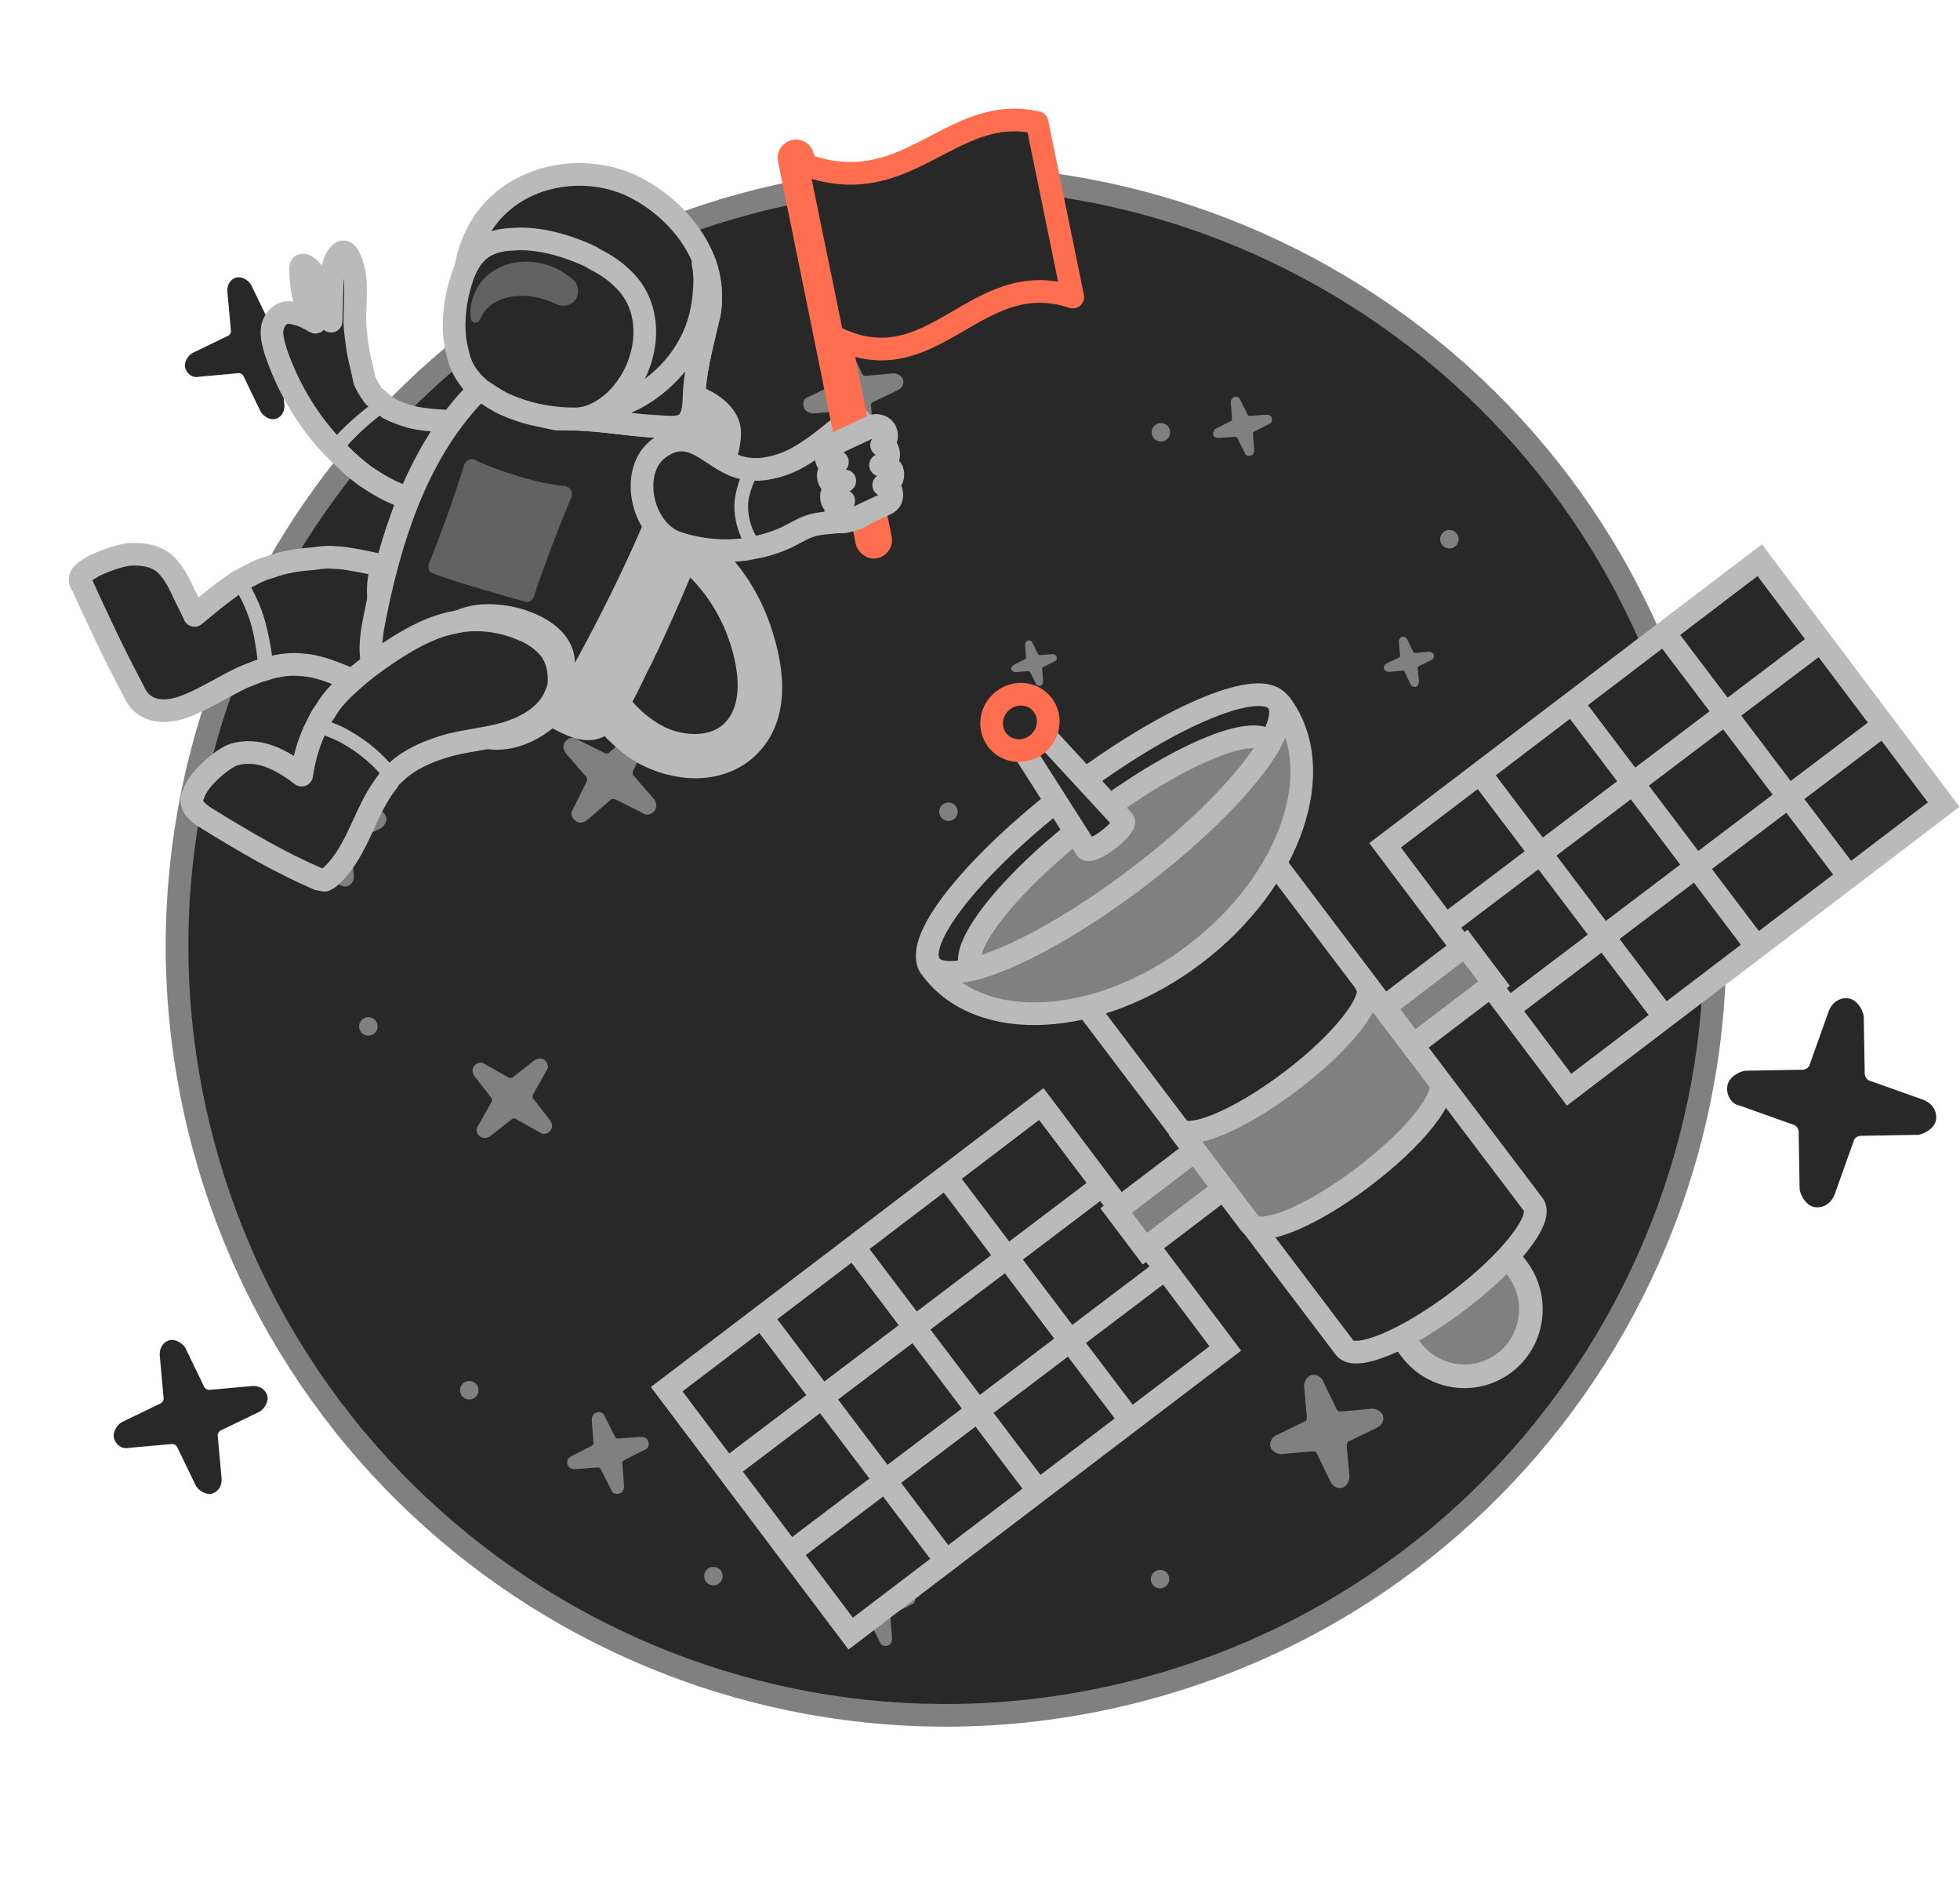
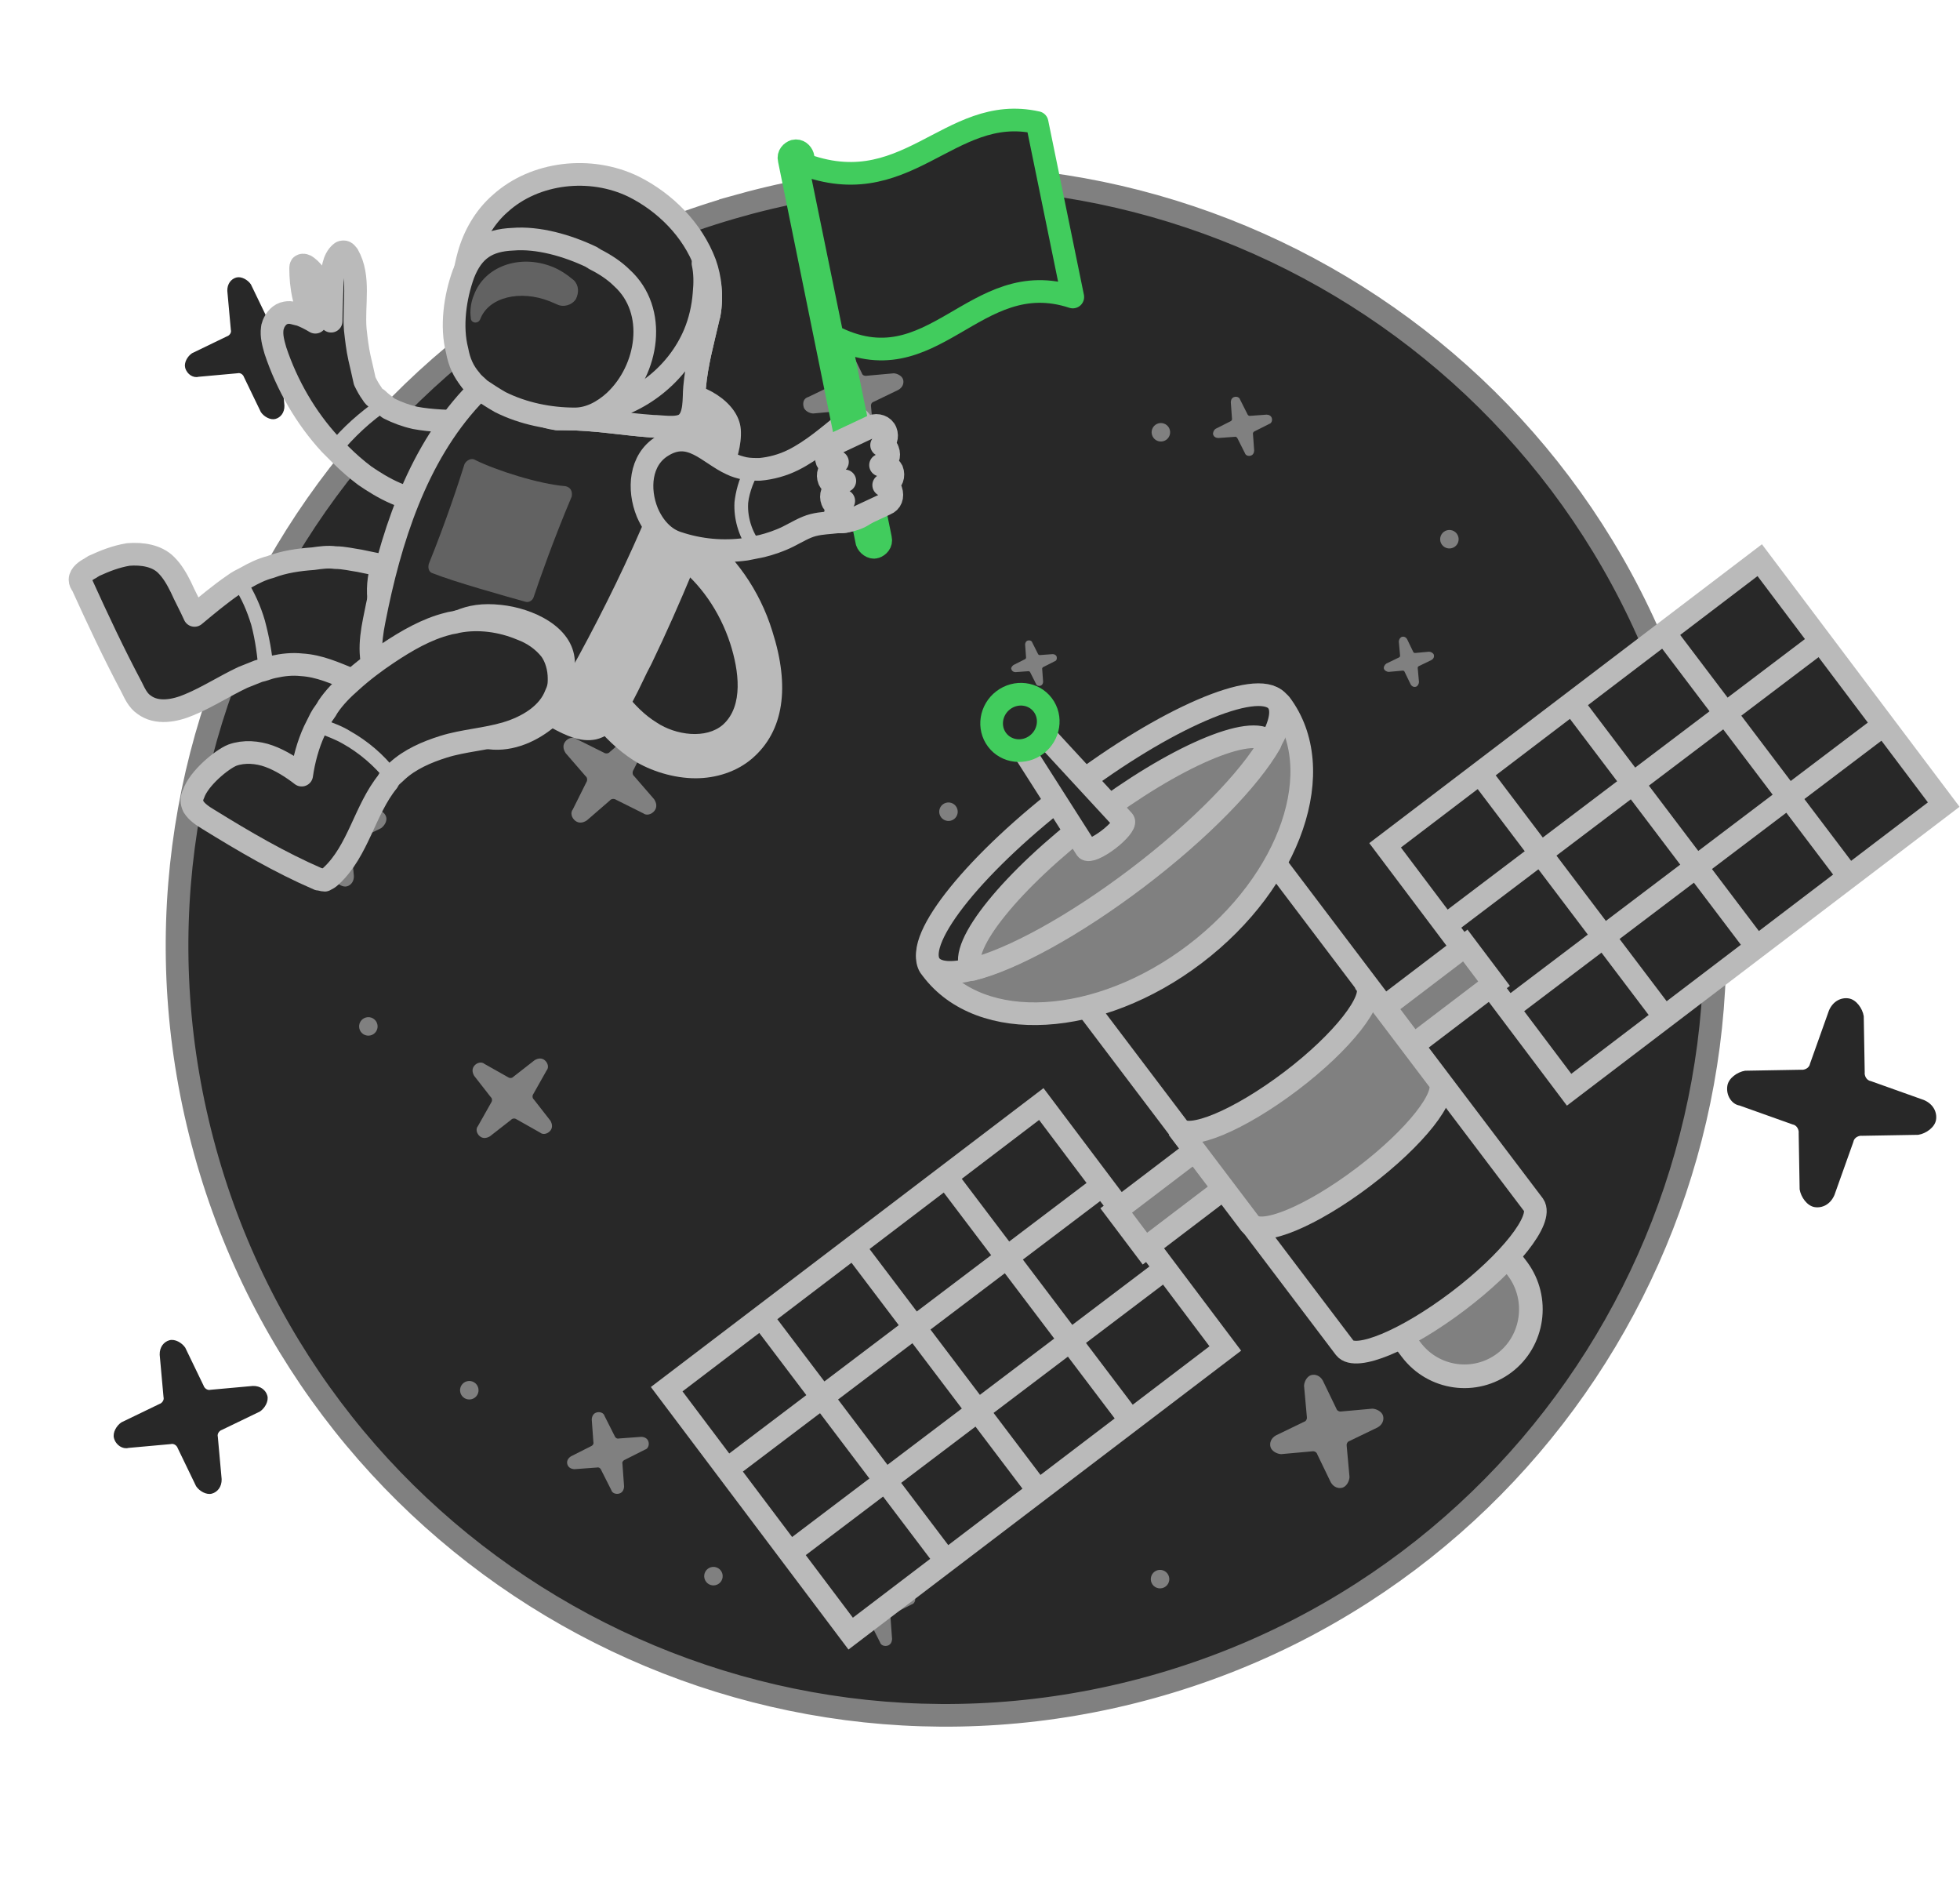
<svg xmlns="http://www.w3.org/2000/svg" fill="none" height="167" viewBox="0 0 173 167" width="173">
  <path d="m65.395 18.105c-36.117 9.999-57.29 47.383-47.291 83.5 9.999 36.116 47.383 57.289 83.5 47.29 36.117-9.999 57.289-47.383 47.29-83.5s-47.383-57.29-83.5-47.291z" fill="#282828" stroke="#808080" stroke-miterlimit="10" stroke-width="2" />
  <path d="m107.306 37.835 1.288-.65c.068-.019.185-.125.147-.261l-.104-1.439c.011-.223.11-.397.314-.454.205-.057.447.023.504.228l.65 1.288c.019.068.124.186.261.148l1.439-.105c.223.012.397.11.454.315.056.204-.024.447-.228.503l-1.288.65c-.068.019-.185.125-.148.261l.105 1.439c-.011.223-.11.397-.315.454-.204.057-.446-.023-.503-.228l-.65-1.288c-.019-.068-.125-.186-.261-.148l-1.439.105c-.223-.011-.397-.11-.454-.315-.038-.136.042-.379.228-.503z" fill="#808080" />
  <path d="m45.477 45.24 1.228-.62c.065-.018.177-.119.141-.249l-.1-1.372c.011-.213.105-.379.3-.433.195-.054.426.022.48.217l.62 1.228c.018.065.119.177.249.141l1.372-.1c.213.011.379.105.433.3.054.195-.022.426-.217.48l-1.228.62c-.065.018-.177.119-.141.249l.1 1.371c-.011.213-.105.379-.3.433-.195.054-.426-.022-.48-.217l-.62-1.228c-.018-.065-.119-.177-.249-.141l-1.372.1c-.213-.011-.379-.105-.433-.3-.054-.195.022-.426.217-.48z" fill="#808080" />
  <path d="m89.457 58.683.992-.5c.052-.015.143-.096.114-.201l-.081-1.108c.009-.172.085-.306.242-.35.158-.044.344.018.388.175l.5.992c.015.052.096.143.201.114l1.108-.081c.172.009.306.085.35.242.043.157-.018.344-.175.388l-.992.501c-.052.015-.143.096-.114.201l.081 1.108c-.009.172-.085.306-.242.35-.157.044-.344-.018-.388-.175l-.501-.992c-.015-.052-.096-.143-.201-.114l-1.108.081c-.172-.009-.306-.085-.35-.242-.082-.09.032-.291.175-.388z" fill="#808080" />
  <path d="m50.392 128.517 1.78-.899c.094-.026.257-.172.204-.361l-.145-1.989c.016-.308.152-.549.435-.627.283-.079.618.032.696.314l.899 1.781c.026.094.172.256.361.204l1.989-.145c.309.016.549.152.628.435s-.032.618-.315.696l-1.78.898c-.094.027-.257.173-.204.361l.145 1.989c-.016.309-.152.55-.435.628s-.618-.032-.696-.315l-.899-1.78c-.026-.094-.172-.256-.361-.204l-1.989.145c-.309-.016-.549-.153-.628-.435-.078-.283.058-.524.315-.696z" fill="#808080" />
  <path d="m140.711 81.411.932-1.399c.059-.058.117-.233 0-.35l-.932-1.399c-.117-.233-.117-.466.058-.641.175-.175.466-.233.641-.058l1.399.933c.059.058.233.117.35 0l1.399-.933c.233-.117.466-.117.641.058.175.175.233.466.058.641l-.932 1.399c-.058.058-.117.233 0 .35l.932 1.399c.117.233.117.466-.058.641s-.466.233-.641.058l-1.399-.933c-.058-.058-.233-.117-.35 0l-1.399.933c-.233.117-.466.117-.641-.058s-.233-.466-.058-.641z" fill="#808080" />
  <path d="m50.558 71.431 1.193-2.394c.08-.104.138-.391-.07-.552l-1.751-2.022c-.23-.345-.277-.713-.036-1.024s.69-.461 1-.22l2.394 1.194c.104.08.391.138.552-.07l2.022-1.751c.345-.23.713-.277 1.024-.036s.461.69.22 1l-1.194 2.394c-.08.104-.138.391.07.552l1.751 2.022c.23.345.277.713.036 1.024-.241.311-.69.461-1.0.22l-2.394-1.194c-.104-.08-.391-.138-.552.07l-2.022 1.751c-.345.23-.713.277-1.024.036s-.461-.69-.22-1z" fill="#808080" />
  <path d="m74.331 142.139 1.672-.844c.088-.025.241-.162.192-.339l-.136-1.868c.015-.291.143-.517.408-.59.266-.074.58.03.654.295l.844 1.673c.025.088.162.241.339.192l1.868-.136c.29.015.516.143.59.408.073.266-.03.58-.295.654l-1.672.844c-.088.024-.241.162-.192.339l.136 1.868c-.015.29-.143.516-.408.589-.266.074-.58-.03-.653-.295l-.844-1.672c-.025-.089-.162-.241-.339-.192l-1.868.136c-.29-.015-.516-.143-.59-.409-.073-.265.03-.58.295-.653z" fill="#808080" />
  <path d="m42.189 99.365 1.163-2.063c.076-.088.139-.34-.037-.491l-1.457-1.867c-.188-.315-.213-.643.015-.907.227-.264.63-.376.894-.149l2.063 1.163c.088.076.34.139.491-.037l1.867-1.457c.315-.188.643-.213.907.015.264.227.376.63.149.894l-1.163 2.063c-.076.088-.139.34.037.491l1.457 1.867c.188.315.213.643-.015.907-.227.264-.63.377-.894.149l-2.063-1.163c-.088-.076-.34-.139-.491.037l-1.867 1.457c-.315.188-.643.212-.907-.015s-.376-.631-.149-.894z" fill="#808080" />
  <path d="m71.363 35.025 2.183-1.054c.209-.058.256-.296.227-.4l-.218-2.414c.018-.342.244-.743.558-.83.313-.087.685.035.905.424l1.054 2.183c.058.209.296.256.4.227l2.414-.218c.342.018.743.244.829.558s-.035.685-.424.905l-2.183 1.054c-.209.058-.256.296-.227.4l.218 2.414c-.018.342-.244.743-.558.83-.314.087-.685-.035-.905-.424l-1.054-2.183c-.058-.209-.296-.256-.4-.227l-2.414.218c-.342-.018-.743-.244-.829-.558-.116-.418.006-.789.424-.905z" fill="#808080" />
  <path d="m122.365 58.557 1.097-.53c.105-.029.128-.148.114-.201l-.11-1.213c.009-.172.123-.373.28-.417.158-.044.344.018.455.213l.529 1.097c.029.105.149.128.201.114l1.213-.11c.172.009.373.123.417.28.043.158-.018.344-.214.455l-1.096.53c-.105.029-.128.149-.114.201l.11 1.213c-.009.172-.123.373-.28.417-.158.043-.344-.018-.455-.213l-.53-1.097c-.029-.105-.148-.128-.201-.114l-1.212.11c-.172-.009-.373-.123-.417-.28-.044-.158.07-.358.213-.455z" fill="#808080" />
  <path d="m112.622 126.666 2.471-1.194c.236-.065.289-.335.256-.453l-.247-2.733c.02-.388.276-.841.631-.939s.775.04 1.025.481l1.193 2.471c.066.236.335.289.453.256l2.733-.247c.388.02.841.277.939.631.098.355-.04.776-.48 1.025l-2.471 1.193c-.237.066-.29.335-.257.453l.247 2.733c-.02.388-.276.841-.631.939s-.775-.04-1.025-.48l-1.193-2.471c-.066-.237-.335-.29-.453-.257l-2.733.247c-.388-.02-.841-.276-.939-.631s.04-.775.481-1.024z" fill="#808080" />
  <path d="m124.201 101.372 1.776-.858c.17-.047.208-.241.184-.326l-.178-1.964c.015-.279.199-.604.454-.675s.557.029.736.345l.858 1.776c.047.17.241.208.326.184l1.964-.178c.278.014.604.199.675.454.07.255-.029.557-.346.736l-1.776.858c-.17.047-.207.241-.184.326l.178 1.964c-.015.278-.199.604-.454.674-.255.071-.557-.028-.736-.345l-.858-1.776c-.047-.17-.241-.208-.326-.184l-1.964.178c-.278-.015-.604-.199-.674-.454-.071-.255.113-.581.345-.736z" fill="#808080" />
  <path d="m25.419 75.361 2.634-.238c.228-.063.405.133.436.247l1.15 2.381c.209.31.645.558.987.463.342-.095.621-.417.609-.905l-.238-2.634c-.063-.228.133-.405.247-.436l2.381-1.15c.31-.209.558-.645.463-.987-.095-.342-.417-.621-.905-.609l-2.634.238c-.228.063-.405-.133-.436-.247l-1.15-2.381c-.209-.31-.645-.558-.987-.463-.342.095-.621.417-.609.905l.238 2.634c.063.228-.133.405-.247.436l-2.381 1.15c-.31.209-.558.645-.463.987.126.456.563.703.905.609z" fill="#808080" />
  <path d="m11.341 127.772 3.724-.337c.322-.089.573.188.617.35l1.626 3.366c.295.439.912.789 1.396.655.483-.134.878-.59.86-1.279l-.337-3.724c-.089-.322.188-.573.349-.617l3.367-1.626c.439-.295.788-.912.654-1.396-.134-.483-.59-.877-1.279-.86l-3.724.337c-.322.089-.573-.189-.617-.35l-1.626-3.366c-.295-.439-.912-.789-1.396-.655s-.878.59-.86 1.279l.337 3.724c.089.322-.188.572-.35.617l-3.367 1.626c-.439.295-.788.912-.655 1.396.178.644.796.994 1.279.86z" fill="#282828" />
  <path d="m17.524 33.25 3.433-.311c.297-.082.528.174.569.322l1.499 3.104c.272.405.841.727 1.287.604.446-.123.809-.544.793-1.179l-.311-3.433c-.082-.297.174-.528.322-.569l3.104-1.499c.405-.272.727-.841.604-1.287-.123-.446-.544-.809-1.179-.793l-3.433.311c-.297.082-.528-.174-.569-.322l-1.499-3.104c-.272-.405-.841-.727-1.287-.604s-.809.544-.793 1.179l.311 3.433c.082.297-.174.528-.322.569l-3.104 1.499c-.405.272-.727.841-.604 1.287.165.594.734.917 1.179.793z" fill="#282828" />
  <path d="m153.531 97.554 4.679 1.668c.439.072.586.546.55.766l.086 4.967c.112.694.662 1.46 1.319 1.567.658.108 1.388-.222 1.751-1.063l1.668-4.68c.072-.439.546-.586.765-.55l4.967-.086c.694-.112 1.46-.661 1.568-1.319.107-.658-.223-1.387-1.064-1.75l-4.68-1.668c-.439-.072-.586-.546-.55-.766l-.086-4.967c-.112-.694-.661-1.459-1.319-1.567-.658-.108-1.388.223-1.751 1.064l-1.667 4.68c-.072.439-.547.586-.766.55l-4.967.086c-.694.111-1.459.661-1.567 1.319-.144.877.406 1.643 1.064 1.75z" fill="#282828" />
  <path d="m55.383 50.317c-.435.12-.69.57-.569 1.005.12.435.57.69 1.005.569.435-.12.69-.57.569-1.005-.12-.435-.571-.69-1.005-.569z" fill="#808080" />
  <path d="m83.499 70.843c-.435.12-.69.571-.569 1.005s.57.69 1.005.569c.435-.12.69-.571.569-1.005-.12-.435-.57-.69-1.005-.569z" fill="#808080" />
  <path d="m101.763 37.73c-.23.388-.102.889.286 1.119s.889.102 1.119-.285c.231-.388.103-.889-.285-1.119s-.889-.102-1.12.285z" fill="#808080" />
  <path d="m75.406 22.074c-.23.388-.102.889.285 1.119.388.23.889.102 1.119-.285.23-.388.103-.889-.285-1.119-.388-.23-.889-.103-1.119.285z" fill="#808080" />
  <path d="m28.387 58.036c-.23.388-.102.889.285 1.119.388.23.889.102 1.119-.285s.102-.889-.285-1.119c-.388-.23-.889-.102-1.119.285z" fill="#808080" />
  <path d="m31.811 90.159c-.23.388-.102.889.285 1.119s.889.102 1.119-.285.102-.889-.285-1.119-.889-.102-1.119.285z" fill="#808080" />
  <path d="m40.721 122.264c-.23.388-.102.89.285 1.12.388.23.889.102 1.119-.286.23-.387.102-.889-.285-1.119s-.889-.102-1.119.285z" fill="#808080" />
  <path d="m62.27 138.671c-.23.388-.102.889.285 1.12.388.23.889.102 1.119-.286s.102-.889-.285-1.119c-.388-.231-.889-.103-1.119.285z" fill="#808080" />
  <path d="m101.69 138.934c-.231.388-.103.889.285 1.12.388.23.889.102 1.12-.286.23-.388.102-.889-.286-1.119s-.889-.103-1.119.285z" fill="#808080" />
  <path d="m129.117 114.463c-.23.388-.102.889.286 1.119s.889.103 1.119-.285.103-.889-.285-1.12c-.388-.23-.889-.102-1.12.286z" fill="#808080" />
  <path d="m143.735 87.921c-.23.388-.102.889.285 1.119.388.23.89.102 1.12-.285.23-.388.102-.889-.286-1.119-.387-.23-.889-.102-1.119.285z" fill="#808080" />
  <path d="m127.229 47.167c-.23.388-.103.889.285 1.119s.889.103 1.12-.285c.23-.388.102-.889-.286-1.119s-.889-.102-1.119.285z" fill="#808080" />
  <g stroke-miterlimit="10">
    <path d="m171.563 71.001-16.24-21.569-33.067 25.163 16.241 21.569z" fill="#282828" stroke="#bababa" stroke-width="2" />
    <path d="m147.091 89.988-16.679-22.035" stroke="#bababa" stroke-width="2" />
    <path d="m155.248 83.814-16.68-22.035" stroke="#bababa" stroke-width="2" />
    <path d="m163.405 77.64-16.68-22.035" stroke="#bababa" stroke-width="2" />
    <path d="m160.451 56.787-32.627 24.697" stroke="#bababa" stroke-width="2" />
    <path d="m166.02 64.144-32.627 24.697" stroke="#bababa" stroke-width="2" />
    <path d="m124.741 92.228 7.131-5.423-2.537-3.367-7.13 5.423z" fill="#808080" stroke="#bababa" stroke-width="2" />
    <path d="m132.799 120.261c-2.589 1.96-6.269 1.447-8.233-1.148l-3.255-4.3c-.161-.214-.118-.525.094-.687l8.618-6.523c.213-.161.525-.117.686.096l3.255 4.3c1.929 2.622 1.388 6.329-1.165 8.262z" fill="#808080" stroke="#bababa" stroke-width="2.087" />
    <path d="m75.085 144.16-16.24-21.57 33.066-25.163 16.241 21.57z" fill="#282828" stroke="#bababa" stroke-width="2" />
    <path d="m99.995 125.637-16.679-22.035" stroke="#bababa" stroke-width="2" />
    <path d="m91.838 131.811-16.68-22.035" stroke="#bababa" stroke-width="2" />
    <path d="m83.682 137.985-16.679-22.035" stroke="#bababa" stroke-width="2" />
    <path d="m64.414 129.481 32.627-24.697" stroke="#bababa" stroke-width="2" />
    <path d="m69.983 136.838 32.627-24.697" stroke="#bababa" stroke-width="2" />
    <path d="m105.651 101.397-7.13 5.423 2.536 3.366 7.131-5.422z" fill="#808080" stroke="#bababa" stroke-width="2" />
    <path d="m112.42 76.093-16.633 12.59 22.867 30.21.027.035s0 0 .027.036c.95 1.182 5.4-.678 9.975-4.14 4.575-3.463 7.537-7.215 6.693-8.477 0 0 0 0-.027-.035l-.027-.036-22.867-30.21z" fill="#282828" stroke="#bababa" stroke-width="2" />
    <path d="m120.625 86.933 6.349 8.388.027.035.027.036c.879 1.235-2.119 5.013-6.693 8.476-4.575 3.463-8.99 5.295-9.976 4.141l-.026-.036-.027-.035-6.349-8.388c.95 1.182 5.4-.677 9.975-4.14s7.545-7.277 6.693-8.476z" fill="#808080" stroke="#bababa" stroke-width="2" />
    <path d="m113.023 62.124c4.315 5.727.94 15.609-7.552 22.066-8.491 6.458-18.91 7.066-23.224 1.339-.026-.035-.052-.069-.078-.104-.026-.035-.079-.104-.105-.139-1.38-2.281 4.172-9.123 12.52-15.472 8.348-6.349 16.437-9.825 18.221-7.906.026.035.078.104.104.139.036-.027.062.007.114.077z" fill="#808080" stroke="#bababa" stroke-linejoin="round" stroke-width="2" />
    <path d="m112.759 61.931.026.035c.486.718.221 2.005-.682 3.56-1.817 3.173-6.134 7.646-11.737 11.902-5.603 4.256-11.101 7.237-14.601 8.104-1.737.451-3.043.356-3.6-.307l-.026-.035c-.026-.035-.052-.069-.078-.104-1.375-2.269 4.156-9.077 12.471-15.393 8.316-6.316 16.372-9.775 18.149-7.866.026.035.052.069.078.104z" fill="#282828" stroke="#bababa" stroke-linejoin="round" stroke-width="2" />
    <path d="m112.092 65.542.026.035c-1.815 3.167-6.126 7.634-11.723 11.883-5.597 4.249-11.088 7.226-14.585 8.091l-.026-.034c-.026-.035-.052-.069-.052-.069-1.175-1.928 3.579-7.814 10.708-13.227 7.165-5.44 14.068-8.404 15.599-6.746 0 0 .026.034.052.069z" fill="#808080" stroke="#bababa" stroke-linejoin="round" stroke-width="2" />
    <path d="m99.183 72.458c.123.239-.472.969-1.346 1.633-.91.692-1.772 1.069-1.958.823l-5.952-9.339 1.712-1.301 7.491 8.114z" fill="#282828" stroke="#bababa" stroke-linejoin="round" stroke-width="2" />
-     <path d="m91.498 65.708c1.115-.849 1.359-2.413.546-3.494-.814-1.081-2.377-1.269-3.493-.421-1.115.849-1.359 2.413-.545 3.494.814 1.081 2.377 1.269 3.493.421z" fill="#282828" stroke="#ff6e4f" stroke-linejoin="round" stroke-width="2" />
+     <path d="m91.498 65.708c1.115-.849 1.359-2.413.546-3.494-.814-1.081-2.377-1.269-3.493-.421-1.115.849-1.359 2.413-.545 3.494.814 1.081 2.377 1.269 3.493.421z" fill="#282828" stroke="#41CC5D" stroke-linejoin="round" stroke-width="2" />
    <path d="m41.928 37.987c-.278 1.855-1.484 5.471-3.616 6.027-.093 0-.185 0-.278.093-2.04.278-4.358-1.113-5.842-2.133-.742-.556-1.484-1.206-2.133-1.855-.278-.278-.649-.649-.927-.927-2.133-2.318-3.802-5.193-4.822-8.253-.185-.649-.371-1.298-.278-1.947 0-.185.093-.278.093-.371.185-.464.556-.927 1.113-1.02.464-.093.835.093 1.298.185.464.185.835.371 1.298.649-1.02-1.206-1.298-3.245-1.298-4.729 0-.093 0-.278.093-.278.093-.093.371 0 .464.093 1.484 1.113 1.484 3.153 2.133 4.822 0-1.206.093-2.411.093-3.616 0-.835.093-1.855.742-2.411.093-.093.185-.093.278-.093.185 0 .278.185.371.278 1.113 1.947.464 4.358.649 6.584.093.835.185 1.669.371 2.504.093.371.278 1.206.464 2.04.185.371.371.742.649 1.113.093.185.278.371.464.464.278.278.649.556 1.02.835.742.371 1.484.649 2.318.835 1.484.278 2.967.278 4.451.371.278 0 .556.093.742.278.093.185.093.278.093.464z" fill="#282828" stroke="#bababa" stroke-linecap="round" stroke-linejoin="round" stroke-width="2" />
  </g>
  <path d="m61.401 68.68c-1.947 0-3.987-.649-5.471-1.576-2.875-1.855-4.636-4.636-6.306-7.14l3.245-2.133c1.484 2.225 2.967 4.636 5.1 5.935 1.669 1.113 4.358 1.484 5.842.185 1.855-1.669 1.391-4.822.649-7.14-.927-2.875-2.689-5.378-4.822-6.955l2.318-3.06c2.875 2.133 5.1 5.286 6.213 8.902 1.576 4.915 1.02 8.809-1.762 11.22-1.391 1.206-3.245 1.762-5.007 1.762z" fill="#bababa" />
  <path d="m65.388 37.895c.093 1.391-.371 2.782-.927 4.173-2.133 5.564-4.358 11.128-6.955 16.506-.556 1.02-1.02 2.133-1.576 3.153-.742 1.484-1.669 3.153-3.338 3.524-1.391.278-2.689-.371-3.895-1.02-.371-.185-.742-.464-.927-.835-.185-.371-.093-.835 0-1.206 1.113-5.564 3.245-10.757 5.378-16.042 1.02-2.596 2.133-5.285 2.967-7.975.649-1.855 1.113-4.266 3.524-4.451 2.225-.093 5.564 1.669 5.749 4.173z" fill="#bababa" />
  <path d="m39.517 54.493v.464c-.093 1.206-.371 2.318-1.02 3.338-.742 1.113-1.855 2.04-3.153 2.318-.278.093-.556.093-.835.093-1.206.093-2.411-.278-3.524-.742-1.391-.556-2.782-1.206-4.358-1.298-.835-.093-1.669 0-2.504.185-.464.093-.835.278-1.298.371-.464.185-.927.371-1.391.556-1.576.742-3.153 1.762-4.729 2.411-1.298.556-2.875.835-3.987 0-.556-.371-.835-1.02-1.113-1.576-1.576-2.967-2.967-5.935-4.358-8.995-.093-.093-.185-.278-.185-.464 0-.464.556-.835.927-1.02.093-.093.185-.093.278-.185 1.02-.464 1.947-.835 3.06-1.02 1.206-.093 2.504.093 3.338.927.556.556.927 1.206 1.298 1.947.371.835.835 1.669 1.206 2.504 1.113-.927 2.225-1.855 3.431-2.689.371-.278.742-.464 1.113-.649.649-.371 1.391-.742 2.133-.927 1.206-.464 2.504-.649 3.802-.742.649-.093 1.298-.185 1.947-.093.742 0 1.484.185 2.133.278 1.762.371 3.616.742 5.378 1.113l-1.947-.185c1.576.371 3.431.927 4.08 2.411.278.464.278 1.113.278 1.669z" style="fill:#282828;stroke:#bababa;stroke-width:2;stroke-miterlimit:10;stroke-linecap:round;stroke-linejoin:round" />
  <path d="m32.654 50.042c-.649 2.504-.093 5.193 1.484 7.326.093.093.185.278.371.185.093 0 .093-.093.185-.185.278-.649.371-1.391.464-2.04.185-1.576.742-4.08.185-5.657-.649-1.484-2.411-.835-2.689.371z" fill="#bababa" />
  <path d="m44.153 32.238c-.742 1.02-1.669 1.855-2.504 2.782-4.915 5.285-7.233 12.611-8.624 19.751-.371 1.855-.556 3.895.556 5.286.556.649 1.298 1.113 2.04 1.484 1.205.649 2.318 1.298 3.524 1.947 1.391.742 2.875 1.576 4.451 1.669 1.855.093 3.709-.835 5.1-2.133s2.318-2.967 3.245-4.636c2.318-4.266 4.451-8.624 6.306-13.075.556-1.298 1.113-2.689 1.298-4.08.278-2.04-.185-4.08-.556-6.027-.093-.464-.185-1.02-.556-1.391-.464-.464-1.206-.464-1.762-.371-4.08.185-8.253.556-12.148-.371-.835-.185-1.762-.464-2.225-1.205" fill="#282828" />
  <path d="m44.153 32.238c-.742 1.02-1.669 1.855-2.504 2.782-4.915 5.285-7.233 12.611-8.624 19.751-.371 1.855-.556 3.895.556 5.286.556.649 1.298 1.113 2.04 1.484 1.205.649 2.318 1.298 3.524 1.947 1.391.742 2.875 1.576 4.451 1.669 1.855.093 3.709-.835 5.1-2.133 1.391-1.298 2.318-2.967 3.245-4.636 2.318-4.266 4.451-8.624 6.306-13.075.556-1.298 1.113-2.689 1.298-4.08.278-2.04-.185-4.08-.556-6.027-.093-.464-.185-1.02-.556-1.391-.464-.464-1.206-.464-1.762-.371-4.08.185-8.253.556-12.148-.371-.835-.185-1.762-.464-2.225-1.205" stroke="#bababa" stroke-linecap="round" stroke-linejoin="round" stroke-miterlimit="10" stroke-width="2" />
  <path d="m24.124 58.944c-.464.093-.835.278-1.298.371-.093-1.298-.278-2.782-.649-4.173-.371-1.206-.835-2.318-1.576-3.431.371-.278.742-.464 1.113-.649.742 1.206 1.298 2.411 1.669 3.709.371 1.391.649 2.875.742 4.173z" fill="#bababa" />
  <path d="m36.734 57.09c-.371.927-.185-.278-.278.835 0 1.02.278 2.04.835 2.967 1.113 1.576 3.06 2.504 4.915 3.153 1.669.556 3.431.835 5.1 0 2.04-1.02 3.616-3.431 3.431-5.749-.185-3.06-3.802-4.636-6.491-4.915-3.338-.371-5.007.835-7.604 2.782v.927z" fill="#bababa" />
  <path d="m62.606 27.694c0 .093-.093.278-.093.371-.464 2.04-1.02 3.987-1.205 6.12-.093.927.093 2.596-.835 3.245-.742.464-2.04.185-2.875.185-2.596-.185-5.1-.649-7.789-.649-.185 0-.371 0-.649 0-.927-.093-1.762-.464-2.504-.927-1.02-.464-1.947-1.02-2.967-1.391-.835-.278-1.762-.464-2.225-1.206-.556-.742-.556-1.669-.649-2.504-.278-2.782-.185-5.749.556-8.438.464-1.669 1.391-3.338 2.782-4.544 3.06-2.782 7.975-3.338 11.777-1.484 2.782 1.391 5.193 3.802 6.306 6.769.464 1.298.649 2.875.371 4.451z" style="fill:#282828;stroke:#bababa;stroke-width:2;stroke-miterlimit:10;stroke-linecap:round;stroke-linejoin:round" />
  <path d="m62.606 27.694c0 .093-.093.278-.093.371-.464 2.04-1.02 3.987-1.206 6.12-.093.927.093 2.596-.835 3.245-.742.464-2.04.185-2.875.185-2.596-.185-5.1-.649-7.789-.649-.185 0-.371 0-.649 0 1.113-.464 2.318-.464 3.524-.649 3.802-.649 7.14-3.338 8.624-6.862.464-1.113.742-2.318.835-3.524.093-.927.093-1.855-.093-2.689.649 1.298.835 2.875.556 4.451z" style="fill:#282828;stroke:#bababa;stroke-width:2;stroke-miterlimit:10;stroke-linecap:round;stroke-linejoin:round" />
  <path d="m54.261 35.391c-1.02.927-2.225 1.576-3.524 1.576-2.225 0-4.544-.464-6.584-1.484-.649-.371-1.206-.742-1.762-1.113-.278-.278-.649-.556-.835-.835-.649-.742-1.02-1.576-1.206-2.596-.556-2.133-.185-4.729.556-6.769.835-2.133 2.133-2.967 4.358-3.06 2.225-.185 4.822.556 6.955 1.576.093.093.185.093.278.185.927.464 1.762 1.02 2.411 1.669 3.153 2.875 2.318 8.067-.649 10.849z" style="fill:#282828;stroke:#bababa;stroke-width:2;stroke-miterlimit:10;stroke-linecap:round;stroke-linejoin:round" />
  <path d="m49.346 59.871v.185c0 .464-.093.835-.278 1.206-.649 1.762-2.504 2.875-4.358 3.431-1.855.556-3.802.649-5.564 1.205-1.484.464-2.967 1.113-4.08 2.133-.278.278-.556.464-.742.742 0 .093-.093.093-.093.185-2.04 2.504-2.596 6.12-5.007 8.346-.185.185-.371.278-.556.371-.185 0-.371-.093-.556-.093-3.431-1.484-6.584-3.338-9.737-5.285-.464-.278-1.02-.649-1.298-1.113-.185-.371-.185-.742 0-1.113.464-1.391 2.504-3.06 3.431-3.431 1.02-.371 2.225-.278 3.245.093s2.04 1.02 2.875 1.669c.185-1.298.556-2.689 1.113-3.895.185-.371.371-.742.556-1.113.185-.371.464-.649.649-1.02.556-.835 1.298-1.576 2.04-2.225 1.02-.927 2.133-1.762 3.245-2.504 1.669-1.113 3.431-2.133 5.286-2.596.278-.093.556-.093.835-.185 1.855-.371 3.895-.093 5.657.649 1.02.371 1.947 1.02 2.596 1.855.464.649.742 1.576.742 2.504z" style="fill:#282828;stroke:#bababa;stroke-width:2;stroke-miterlimit:10;stroke-linecap:round;stroke-linejoin:round" />
  <path d="m34.973 68.031c-.278.278-.556.464-.742.742 0 .093-.093.093-.093.185-1.113-1.391-2.411-2.504-3.895-3.338-.649-.371-1.391-.649-2.133-.927-.093-.093-.278-.093-.371-.185.185-.371.371-.742.556-1.113.093 0 .185.093.278.093.742.278 1.576.556 2.318 1.02 1.484.835 2.967 2.04 4.08 3.524z" fill="#bababa" />
  <path d="m77.257 43.829c0 .093 0 .278-.093.371-.278 1.02-1.298 1.576-2.318 1.762-.278.093-.649.093-.927.093-.742.093-1.391.093-2.133.278-.742.185-1.484.649-2.225 1.02-.742.371-1.576.649-2.318.835-.464.093-.927.185-1.391.278-2.04.278-4.08.093-6.027-.556-1.206-.371-2.133-1.391-2.689-2.689-.835-2.04-.649-4.636 1.298-5.842 2.504-1.576 4.08.649 6.12 1.576.371.185.742.278 1.113.371.464.093.927.093 1.391.093 1.02-.093 2.04-.371 2.967-.835 1.669-.835 3.153-2.133 4.636-3.338.278-.185.556-.464.927-.371s.556.556.556 1.02v.093c-.093.371-.278.742-.371 1.113-.185 1.669 1.669 3.153 1.484 4.729z" style="fill:#282828;stroke:#bababa;stroke-width:2;stroke-miterlimit:10;stroke-linecap:round;stroke-linejoin:round" />
-   <path d="m76.516 47.817-6.862-33.753c-.093-.371.185-.649.464-.742.371-.093.649.185.742.464l6.862 33.753c.093.371-.185.649-.464.742-.278.093-.649-.185-.742-.464z" style="fill:#282828;stroke:#ff6e4f;stroke-width:2;stroke-miterlimit:10;stroke-linecap:round;stroke-linejoin:round" />
+   <path d="m76.516 47.817-6.862-33.753c-.093-.371.185-.649.464-.742.371-.093.649.185.742.464l6.862 33.753c.093.371-.185.649-.464.742-.278.093-.649-.185-.742-.464z" style="fill:#282828;stroke:#41CC5D;stroke-width:2;stroke-miterlimit:10;stroke-linecap:round;stroke-linejoin:round" />
  <path d="m77.165 44.2c-.278 1.02-1.298 1.576-2.318 1.762-.278.093-.649.093-.927.093 0-.093-.093-.185-.093-.278-.185-.371-.093-.835.278-1.113-.278-.093-.556-.185-.649-.464-.185-.464 0-1.02.464-1.206l.278-.093c-.093 0-.185 0-.185 0-.371 0-.649-.185-.835-.556-.185-.464 0-.927.371-1.206-.185-.093-.464-.278-.556-.464-.185-.464 0-1.02.464-1.206l2.967-1.391c-.093.371-.278.742-.371 1.113-.464 1.669 1.669 3.246 1.113 5.007z" style="fill:#282828;stroke:#bababa;stroke-width:2;stroke-miterlimit:10;stroke-linecap:round;stroke-linejoin:round" />
  <path d="m78.648 43.273c-.093-.278-.371-.464-.649-.464l.278-.093c.464-.185.649-.742.464-1.206-.185-.371-.649-.556-1.02-.464l.185-.093c.464-.185.649-.742.464-1.206-.093-.278-.278-.371-.556-.464.371-.278.556-.742.371-1.206-.185-.464-.742-.649-1.206-.464l-3.153 1.484c-.464.185-.649.742-.464 1.206.093.278.278.371.556.464-.371.278-.556.742-.371 1.205.185.371.649.556 1.02.464l-.278.093c-.464.185-.649.742-.464 1.206.093.278.371.464.649.464-.371.278-.464.742-.278 1.113.185.464.742.649 1.206.464l2.782-1.298c.464-.185.649-.649.464-1.205z" style="fill:#282828;stroke:#bababa;stroke-width:2;stroke-miterlimit:10;stroke-linecap:round;stroke-linejoin:round" />
  <path d="m50.83 26.396c-.371.556-1.113.742-1.669.464-.185-.093-.464-.185-.649-.278-2.596-1.02-5.378-.371-6.12 1.576-.185.464-.835.371-.835-.093-.093-.649 0-1.391.278-2.04.927-2.504 3.987-3.616 6.862-2.504.742.278 1.391.742 1.947 1.206.464.464.464 1.113.185 1.669z" fill="#bababa" opacity=".4" />
  <path d="m41.928 40.584c1.855.927 5.657 2.133 7.975 2.318.464.093.649.464.556.927-1.576 3.709-2.875 7.418-3.338 8.809-.093.371-.464.556-.742.464-1.669-.464-6.306-1.762-8.16-2.504-.371-.093-.464-.464-.371-.835 1.576-3.895 2.689-7.326 3.153-8.809.185-.371.649-.556.927-.371z" fill="#bababa" opacity=".4" />
  <path d="m67.336 48.094c-.464.093-.927.185-1.391.278-.742-1.113-1.206-2.596-1.113-4.08.093-.835.371-2.04.927-2.967.464.093.927.093 1.391.093-.556.835-1.02 2.04-1.113 2.967-.093 1.391.464 2.875 1.298 3.709z" fill="#bababa" />
  <path d="m34.416 36.04c-1.669 1.113-3.153 2.504-4.451 4.08-.278-.278-.649-.649-.927-.927 1.206-1.484 2.689-2.782 4.266-3.895z" fill="#bababa" />
-   <path d="m94.691 26.21c-8.716-2.875-12.333 8.067-21.235 3.431l-3.153-15.393c9.644 4.08 13.353-5.193 21.235-3.431z" style="fill:#282828;stroke:#ff6e4f;stroke-width:2;stroke-miterlimit:10;stroke-linecap:round;stroke-linejoin:round" />
+   <path d="m94.691 26.21c-8.716-2.875-12.333 8.067-21.235 3.431l-3.153-15.393c9.644 4.08 13.353-5.193 21.235-3.431z" style="fill:#282828;stroke:#41CC5D;stroke-width:2;stroke-miterlimit:10;stroke-linecap:round;stroke-linejoin:round" />
</svg>
